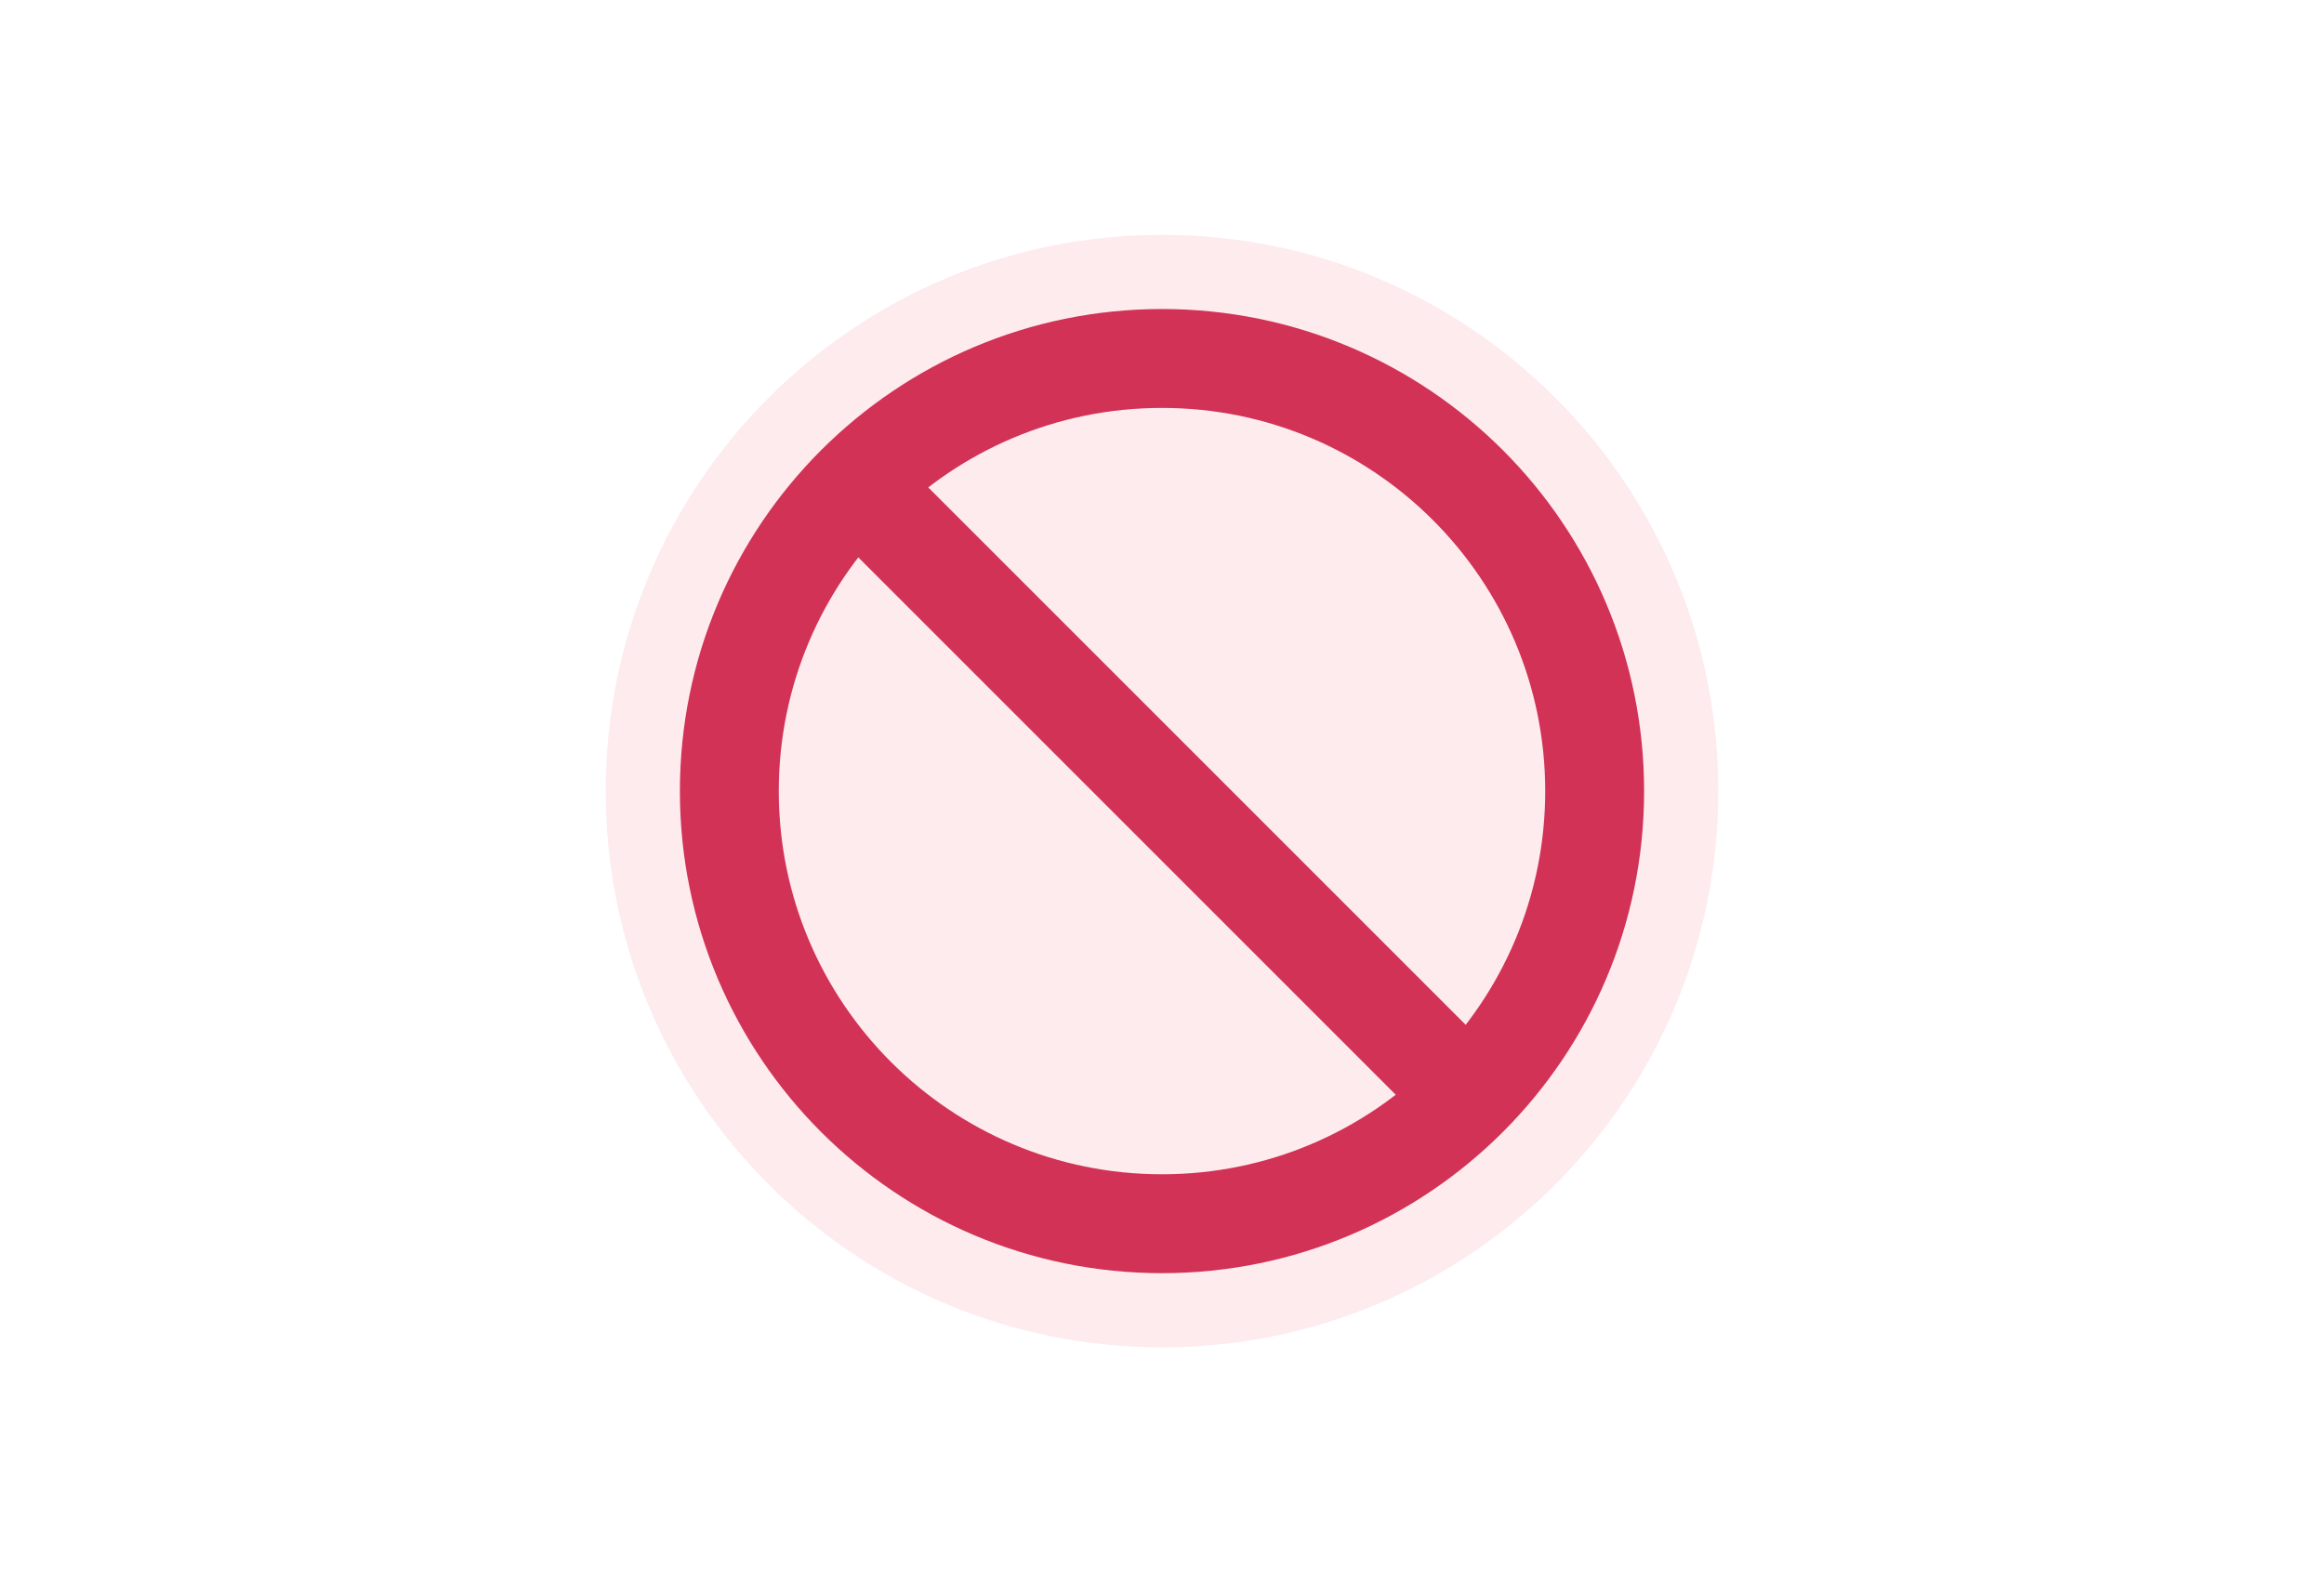
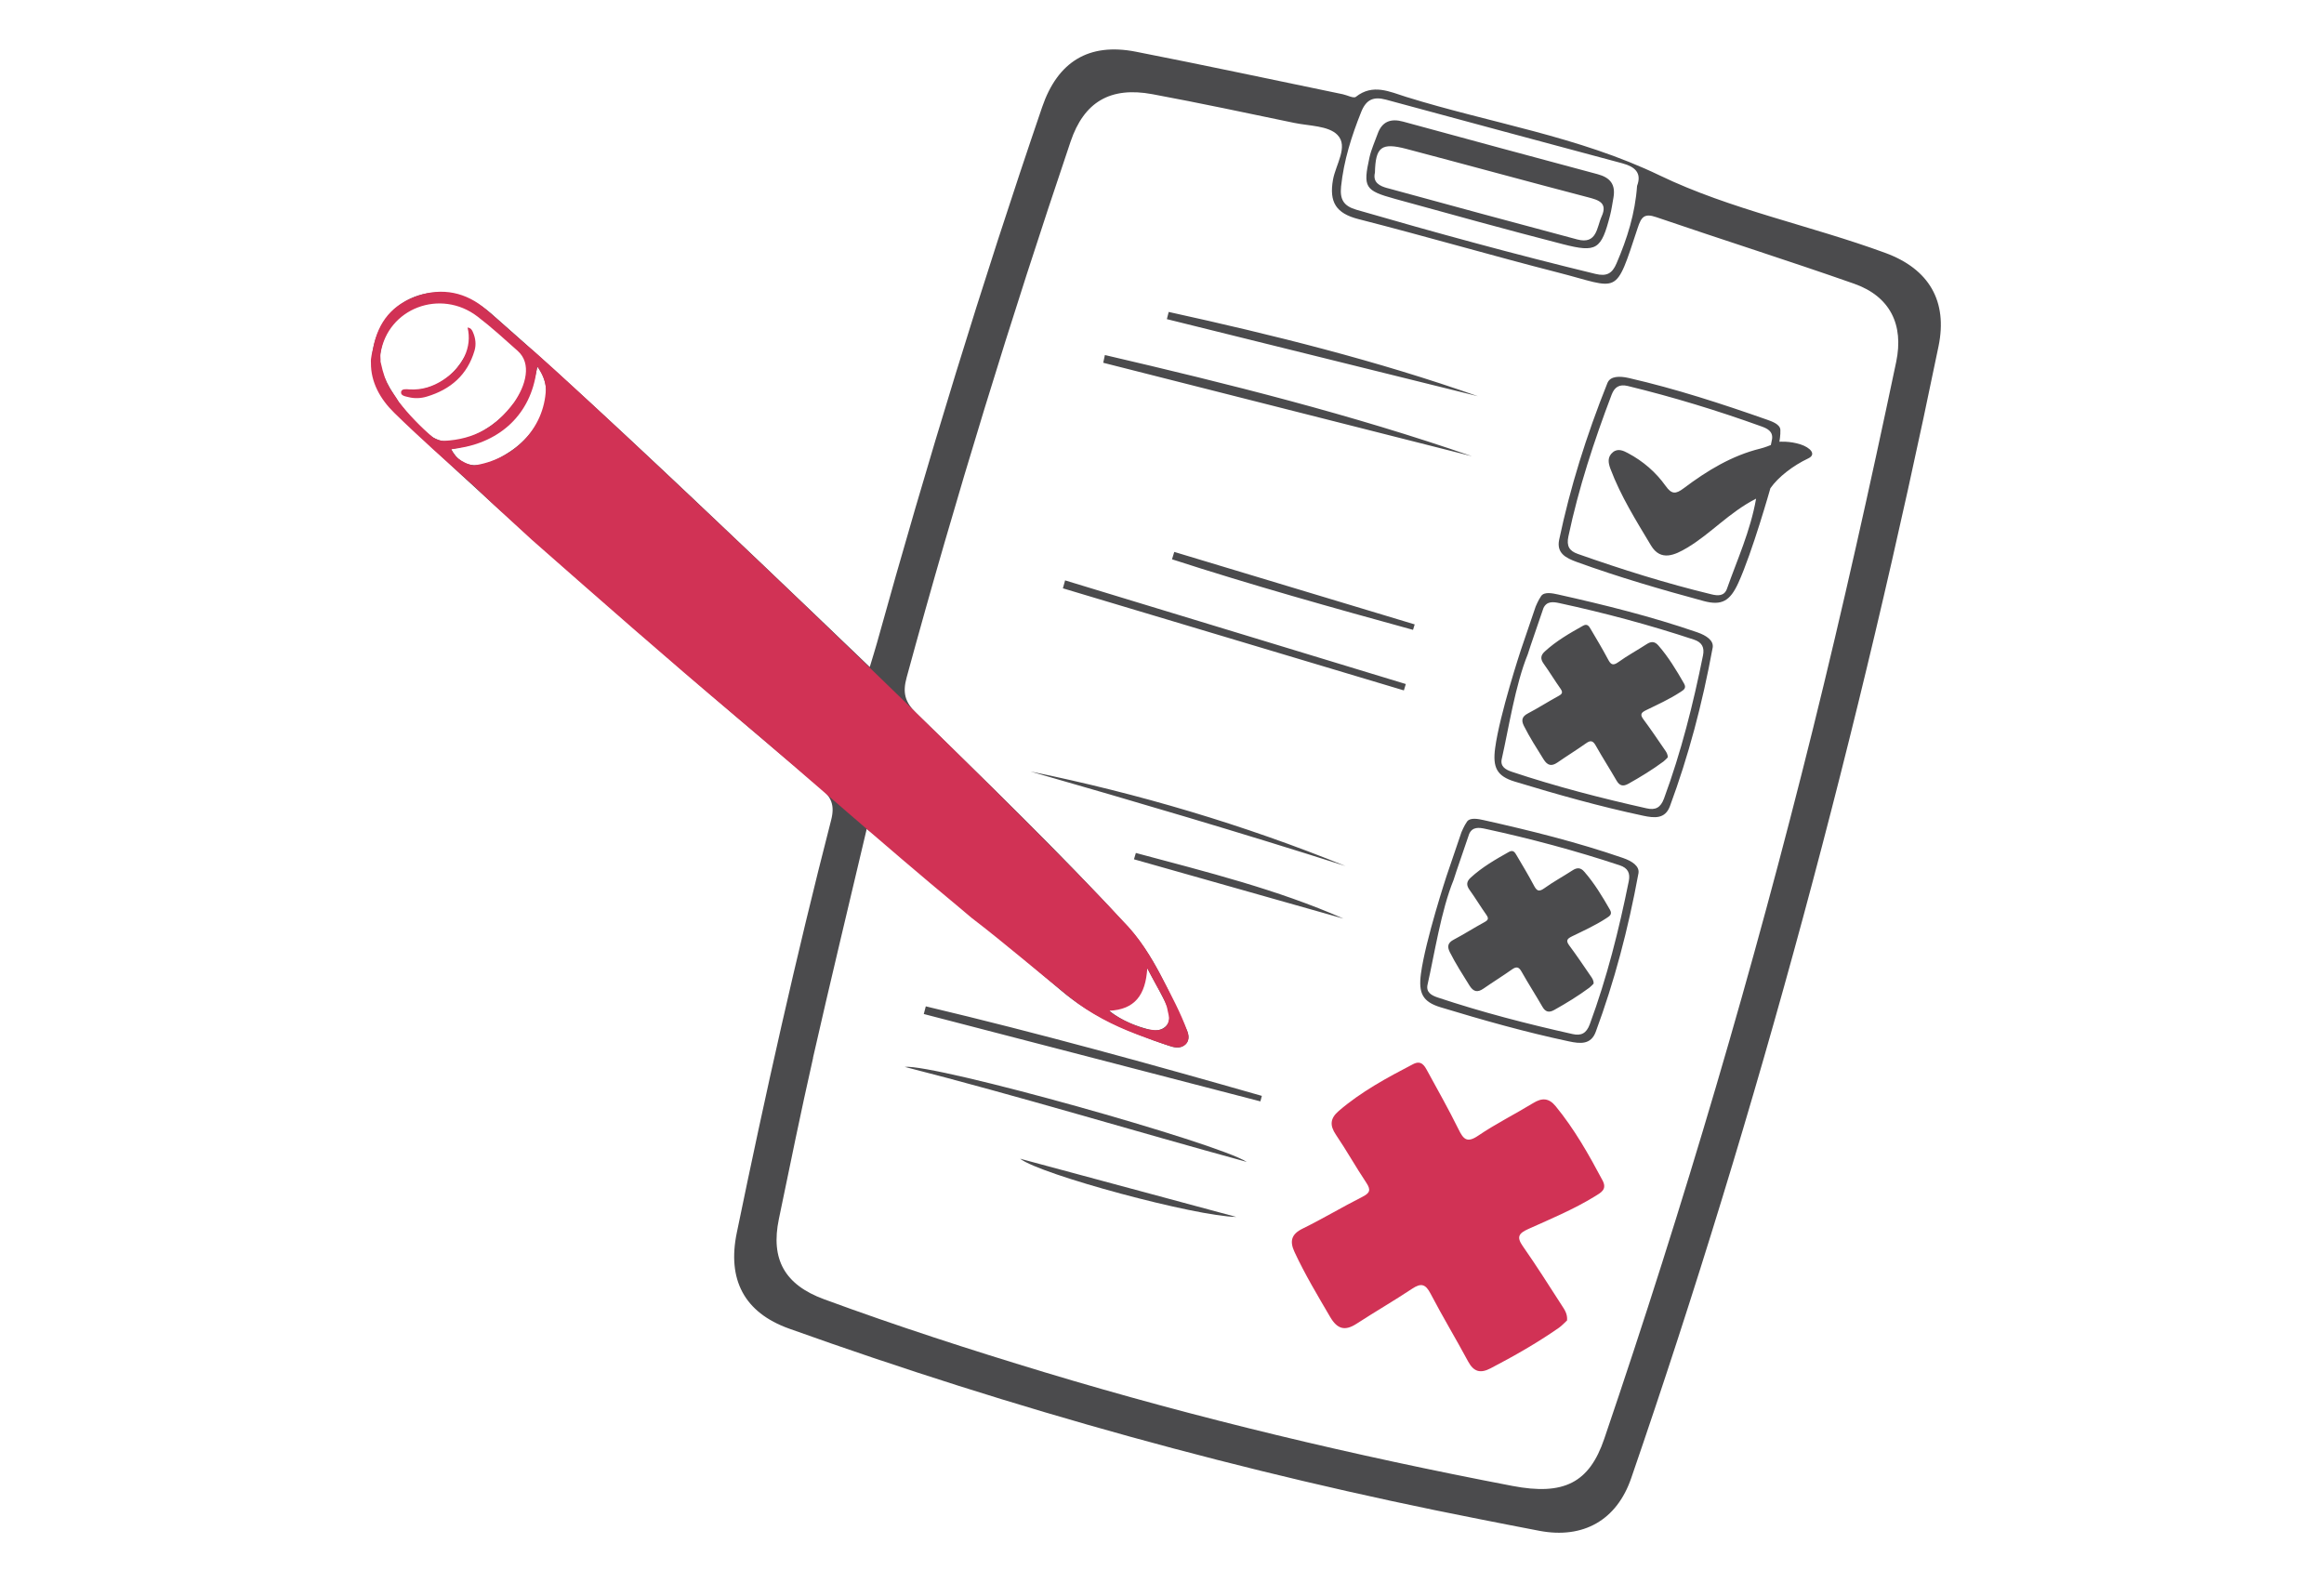
<svg xmlns="http://www.w3.org/2000/svg" width="188" height="128" viewBox="0 0 188 128" fill="none">
-   <circle cx="94" cy="64" r="45" fill="#FDEBED" />
-   <circle cx="94" cy="64" r="35" stroke="#D13255" stroke-width="8" />
-   <path d="m70 40 48 48" stroke="#D13255" stroke-width="8" stroke-linecap="round" />
+   <g id="Property=Reject">
+     <path id="Vector" d="M32.813 31.659C35.221 31.692 37.532 30.413 38.228 27.494C37.097 30.398 35.456 31.551 32.813 31.659Z" fill="#4B4B4D" />
+     <path id="Vector_2" d="M70.948 51.993C74.993 37.426 79.414 22.973 84.304 8.665C85.562 4.99 88.074 3.436 91.881 4.182C97.471 5.276 103.042 6.47 108.62 7.623C108.981 7.697 109.499 7.979 109.681 7.835C111.058 6.741 112.428 7.427 113.738 7.835C120.57 9.963 127.66 11.013 134.276 14.199C140.008 16.958 146.468 18.241 152.508 20.459C156.066 21.764 157.566 24.379 156.818 28.01C150.432 59.047 142.281 89.614 131.954 119.59C130.789 122.976 128.084 124.519 124.53 123.844C122.889 123.533 121.247 123.206 119.61 122.884C100.627 119.157 82.038 114.002 63.832 107.485C60.193 106.184 58.823 103.506 59.601 99.738C61.904 88.553 64.39 77.409 67.234 66.349C67.546 65.137 67.256 64.48 66.34 63.713C61.737 59.856 57.171 55.958 52.642 52.019C45.731 46.011 38.816 40.003 32.248 33.613C30.744 32.152 29.773 30.483 30.153 28.34C30.971 23.719 36.021 22.117 39.732 25.365C47.138 31.848 54.268 38.627 61.402 45.399C64.353 48.199 67.282 51.018 70.36 53.963C70.605 53.136 70.791 52.564 70.951 51.986L70.948 51.993ZM65.775 85.582C64.792 89.914 63.91 94.272 63.006 98.622C62.332 101.871 63.467 103.936 66.668 105.112C72.533 107.27 78.48 109.195 84.464 111.005C96.92 114.766 109.562 117.762 122.338 120.21C126.513 121.011 128.568 119.958 129.777 116.397C136.2 97.524 141.835 78.421 146.632 59.069C149.081 49.186 151.295 39.251 153.39 29.289C154.026 26.263 152.895 23.975 149.985 22.951C144.674 21.086 139.304 19.387 133.979 17.566C133.007 17.232 132.769 17.562 132.483 18.434C130.622 24.064 131.057 23.329 126.03 22.046C120.637 20.666 115.289 19.102 109.893 17.726C108.073 17.262 107.515 16.353 107.831 14.547C108.044 13.323 109.104 11.847 108.192 10.913C107.467 10.164 105.9 10.193 104.694 9.941C100.876 9.148 97.061 8.332 93.225 7.62C89.805 6.985 87.687 8.257 86.604 11.458C81.766 25.781 77.315 40.218 73.344 54.801C73.006 56.036 73.195 56.789 74.13 57.701C79.883 63.323 85.67 68.912 91.122 74.835C93.351 77.257 94.553 80.234 95.915 83.135C96.131 83.591 96.321 84.084 95.871 84.503C95.446 84.896 94.936 84.729 94.468 84.57C91.353 83.509 88.349 82.282 85.789 80.09C81.04 76.025 76.21 72.053 71.413 68.048C71.085 67.777 70.739 67.532 70.114 67.058C68.607 73.459 67.144 79.511 65.767 85.582H65.775ZM35.679 35.657C38.146 36.102 41.708 33.58 42.471 30.869C42.679 30.123 42.824 29.297 42.3 28.74C40.662 26.997 39.092 25.072 36.661 24.401C33.774 23.608 30.744 26.107 30.729 29.167C30.722 30.977 34.071 35.367 35.679 35.657ZM131.27 13.22C124.887 11.502 118.505 9.8 112.13 8.065C111.103 7.786 110.515 8.057 110.116 9.051C109.335 11.006 108.706 12.982 108.486 15.092C108.379 16.131 108.687 16.665 109.726 16.969C116.134 18.827 122.569 20.585 129.055 22.157C129.974 22.38 130.417 22.131 130.767 21.312C131.627 19.317 132.274 17.273 132.431 15.037C132.836 13.984 132.237 13.483 131.273 13.223L131.27 13.22ZM36.494 36.343C37.41 38.012 38.984 38.06 41.272 36.528C43.956 34.733 45.016 31.588 43.468 29.66C42.739 33.587 40.29 35.687 36.494 36.343ZM93.016 83.305C94.155 83.606 94.966 82.671 94.516 81.621C94.092 80.628 93.526 79.697 92.811 78.328C92.305 80.253 91.167 81.106 89.734 81.774C90.813 82.627 91.915 83.016 93.02 83.309L93.016 83.305ZM130.049 30.954C130.276 30.435 130.99 30.402 131.768 30.583C135.568 31.455 139.267 32.66 142.94 33.951C143.35 34.096 143.997 34.325 144.023 34.77C144.045 35.175 143.945 35.738 143.945 35.738C143.945 35.738 144.775 35.668 145.649 35.95C146.438 36.206 146.971 36.758 146.278 37.085C145.043 37.671 143.852 38.587 143.216 39.499C143.216 39.499 141.757 44.672 140.618 47.165C139.959 48.607 139.293 49.019 137.827 48.626C134.366 47.691 130.931 46.69 127.559 45.466C126.662 45.14 125.899 44.75 126.13 43.656C127.023 39.432 128.3 35.316 130.045 30.954H130.049ZM142.054 40.344C139.881 41.453 138.392 43.178 136.483 44.313C135.497 44.899 134.347 45.444 133.558 44.131C132.356 42.125 131.106 40.133 130.276 37.926C130.09 37.429 130.019 36.955 130.481 36.58C130.894 36.243 131.351 36.476 131.701 36.662C132.914 37.307 133.949 38.197 134.742 39.313C135.225 39.992 135.553 39.992 136.2 39.503C138.084 38.086 140.086 36.858 142.415 36.287C142.784 36.198 143.253 36.002 143.253 36.002C143.268 35.931 143.335 35.62 143.349 35.534C143.446 34.885 142.944 34.659 142.49 34.496C138.943 33.217 135.337 32.115 131.671 31.225C131.005 31.066 130.611 31.307 130.376 31.922C128.951 35.672 127.704 39.473 126.874 43.404C126.711 44.175 126.949 44.572 127.637 44.813C131.195 46.067 134.79 47.198 138.459 48.084C138.977 48.211 139.49 48.229 139.702 47.632C140.532 45.273 141.593 42.981 142.058 40.348L142.054 40.344ZM118.222 67.332C118.222 67.332 118.438 66.802 118.672 66.472C118.929 66.108 119.603 66.257 120.027 66.349C123.826 67.199 127.604 68.137 131.288 69.409C132.044 69.669 132.632 70.077 132.546 70.637C131.697 75.257 130.585 79.419 129.089 83.472C128.702 84.522 127.846 84.448 126.915 84.247C123.406 83.502 119.964 82.53 116.532 81.488C115.081 81.047 114.735 80.346 114.947 78.773C115.312 76.059 117.016 70.878 117.016 70.878M117.586 71.193C116.573 73.67 116.037 77.216 115.483 79.652C115.341 80.268 115.788 80.524 116.294 80.694C119.874 81.888 123.521 82.831 127.206 83.654C127.916 83.813 128.33 83.602 128.605 82.864C129.997 79.092 130.968 75.213 131.761 71.282C131.891 70.637 131.683 70.221 131.035 70.006C127.455 68.819 123.815 67.844 120.127 67.047C119.658 66.947 119.111 66.869 118.847 67.469C118.814 67.551 117.839 70.429 117.813 70.496M89.246 29.348C99.19 31.87 109.134 34.392 119.078 36.91C109.346 33.539 99.384 31.054 89.38 28.722C89.336 28.929 89.291 29.141 89.246 29.348ZM74.725 82.033C83.802 84.388 92.879 86.743 101.959 89.102C102 88.954 102.037 88.805 102.078 88.657C93.057 86.079 84.018 83.58 74.892 81.414C74.837 81.621 74.784 81.829 74.729 82.037L74.725 82.033ZM85.983 47.595C95.178 50.347 104.374 53.099 113.566 55.854C113.618 55.683 113.671 55.509 113.723 55.339C104.534 52.542 95.346 49.75 86.161 46.953L85.983 47.595ZM73.181 86.309C82.462 88.683 91.624 91.472 100.861 94.001C98.476 92.458 75.707 86.079 73.181 86.309ZM119.547 32.052C111.415 29.185 103.008 27.097 94.542 25.236C94.494 25.428 94.442 25.625 94.393 25.818C102.778 27.895 111.162 29.975 119.547 32.052ZM108.851 70.065C100.589 66.713 92.086 64.195 83.359 62.414C91.889 64.862 100.403 67.366 108.851 70.065ZM94.81 45.247C101.252 47.335 107.776 49.16 114.307 50.955C114.352 50.806 114.396 50.658 114.441 50.514C107.958 48.559 101.475 46.605 94.992 44.65C94.933 44.85 94.873 45.047 94.81 45.247ZM108.68 74.316C103.306 71.946 97.579 70.533 91.885 69.005C91.833 69.175 91.784 69.346 91.732 69.517C97.382 71.115 103.031 72.717 108.68 74.316ZM100.009 98.451C94.334 96.923 88.662 95.395 82.522 93.741C84.192 95.032 96.701 98.403 100.009 98.451ZM130.246 17.429C129.535 20.184 129.174 20.459 126.428 19.754C121.884 18.586 117.362 17.332 112.841 16.086C110.407 15.415 110.25 15.155 110.783 12.738C110.928 12.085 111.218 11.462 111.445 10.824C111.802 9.819 112.521 9.57 113.499 9.837C118.743 11.261 123.987 12.693 129.234 14.091C130.261 14.366 130.704 14.922 130.521 15.983C130.432 16.465 130.369 16.954 130.246 17.429ZM112.223 15.215C117.344 16.617 122.464 18.004 127.596 19.372C129.197 19.799 129.167 18.382 129.565 17.511C130.067 16.402 129.323 16.183 128.449 15.957C123.551 14.677 118.668 13.338 113.775 12.048C111.743 11.514 111.274 11.884 111.225 13.965C111.032 14.774 111.62 15.052 112.227 15.219L112.223 15.215ZM124.225 49.075C124.225 49.075 124.441 48.544 124.675 48.214C124.932 47.851 125.605 47.999 126.03 48.092C129.829 48.941 133.607 49.879 137.291 51.151C138.046 51.411 138.634 51.819 138.549 52.379C137.7 57 136.588 61.161 135.091 65.215C134.704 66.264 133.848 66.19 132.918 65.99C129.409 65.244 125.966 64.273 122.535 63.23C121.084 62.789 120.738 62.088 120.95 60.516C121.314 57.801 123.019 52.62 123.019 52.62M123.588 52.935C122.576 55.413 122.04 58.958 121.486 61.395C121.344 62.01 121.791 62.266 122.297 62.437C125.877 63.631 129.524 64.573 133.208 65.396C133.919 65.556 134.332 65.344 134.608 64.606C136 60.835 136.971 56.955 137.764 53.024C137.894 52.379 137.685 51.964 137.038 51.748C133.458 50.562 129.818 49.586 126.13 48.789C125.661 48.689 125.114 48.611 124.85 49.212C124.816 49.293 123.841 52.171 123.815 52.238M134.909 61.28C134.809 61.376 134.701 61.506 134.567 61.606C133.662 62.274 132.706 62.86 131.724 63.408C131.299 63.646 131.013 63.575 130.767 63.145C130.22 62.196 129.625 61.272 129.089 60.319C128.865 59.922 128.676 59.87 128.307 60.13C127.552 60.664 126.759 61.154 126 61.68C125.512 62.018 125.189 61.94 124.869 61.432C124.314 60.542 123.748 59.663 123.276 58.724C123.052 58.276 123.112 57.972 123.596 57.719C124.437 57.278 125.241 56.759 126.074 56.306C126.391 56.136 126.443 56.006 126.231 55.706C125.765 55.049 125.352 54.359 124.883 53.707C124.601 53.317 124.615 53.021 124.973 52.698C125.899 51.849 126.975 51.229 128.062 50.621C128.411 50.425 128.553 50.673 128.687 50.907C129.156 51.704 129.636 52.498 130.067 53.314C130.287 53.729 130.443 53.907 130.916 53.566C131.645 53.039 132.445 52.609 133.201 52.116C133.569 51.875 133.856 51.878 134.154 52.219C134.976 53.161 135.616 54.226 136.234 55.305C136.446 55.68 136.193 55.821 135.936 55.987C135.054 56.566 134.098 56.996 133.156 57.456C132.754 57.653 132.654 57.805 132.944 58.194C133.54 58.995 134.098 59.822 134.664 60.649C134.786 60.827 134.928 61.005 134.909 61.287V61.28ZM128.914 79.578C128.813 79.674 128.705 79.804 128.571 79.904C127.667 80.572 126.711 81.158 125.728 81.707C125.304 81.944 125.017 81.874 124.772 81.444C124.225 80.494 123.629 79.571 123.093 78.618C122.87 78.221 122.68 78.169 122.312 78.428C121.556 78.962 120.764 79.452 120.005 79.979C119.517 80.316 119.193 80.238 118.873 79.73C118.319 78.84 117.753 77.961 117.28 77.023C117.057 76.574 117.117 76.27 117.6 76.018C118.441 75.576 119.245 75.057 120.079 74.605C120.395 74.434 120.447 74.304 120.235 74.004C119.77 73.348 119.357 72.658 118.888 72.005C118.605 71.616 118.62 71.319 118.977 70.996C119.904 70.147 120.98 69.528 122.066 68.919C122.416 68.723 122.557 68.971 122.691 69.205C123.16 70.002 123.64 70.796 124.072 71.612C124.292 72.027 124.448 72.205 124.921 71.864C125.65 71.338 126.45 70.907 127.206 70.414C127.574 70.173 127.861 70.177 128.158 70.518C128.981 71.46 129.621 72.524 130.239 73.603C130.451 73.978 130.198 74.119 129.941 74.286C129.059 74.864 128.102 75.295 127.161 75.754C126.759 75.951 126.659 76.103 126.949 76.493C127.544 77.293 128.103 78.121 128.668 78.948C128.791 79.126 128.932 79.304 128.914 79.585V79.578Z" fill="#4B4B4D" />
+     <path id="Vector_3" d="M90.78 74.457C92.156 75.814 93.106 77.39 93.995 79.081C94.717 80.457 95.536 81.989 96.057 83.446C96.395 84.396 95.711 84.945 94.736 84.651C93.853 84.388 92.811 83.999 91.948 83.672C90.032 82.953 88.186 82 86.578 80.713C83.902 78.577 81.308 76.333 78.588 74.249L78.179 73.904L77.546 73.37C71.268 68.167 65.667 63.138 59.43 57.89C53.766 53.124 48.596 48.57 43.036 43.682L42.028 42.755L39.962 40.856L38.247 39.232C36.103 37.318 33.949 35.412 31.898 33.402C30.759 32.293 29.989 30.917 30.007 29.349C29.97 28.963 30.13 28.447 30.194 28.121C30.607 26.007 31.745 24.635 33.759 23.938C35.787 23.237 37.726 23.645 39.326 25.039C40.26 25.818 42.445 27.809 42.798 28.084C44.916 29.73 75.823 58.702 89.73 73.329M32.259 32.519C33.022 33.476 34.016 34.537 35.05 35.405C35.27 35.516 35.623 35.683 35.891 35.668C38.392 35.549 40.134 34.515 41.589 32.545C42.047 31.881 42.422 31.114 42.523 30.328C42.62 29.597 42.46 28.903 41.868 28.377C40.807 27.431 39.758 26.471 38.626 25.607C35.642 23.322 31.355 24.928 30.782 28.614C30.748 28.822 30.804 29.093 30.782 29.248C31.232 31.358 31.682 31.507 32.259 32.516V32.519ZM43.561 29.786C43.505 29.69 43.468 29.66 43.468 29.66C43.468 29.66 43.409 29.927 43.397 30.001C42.94 33.495 40.487 35.75 37.052 36.265C36.773 36.306 36.494 36.343 36.494 36.343C36.494 36.343 36.807 36.933 37.056 37.088C37.383 37.341 37.886 37.6 38.321 37.656C41.481 37.203 44.034 34.737 44.16 31.47C44.138 30.825 43.874 30.309 43.561 29.782V29.786ZM89.73 81.77C89.827 81.955 90.746 82.452 90.888 82.523C91.859 83.016 92.666 83.272 93.169 83.313C93.85 83.439 94.483 83.201 94.546 82.508C94.616 82.315 94.479 81.9 94.449 81.718C94.319 80.891 93.6 79.912 92.808 78.325C92.677 80.505 91.796 81.674 89.73 81.77ZM37.823 26.493C38.213 28.08 37.443 29.701 35.832 30.747C35.009 31.281 34.123 31.562 33.13 31.503C32.88 31.488 32.49 31.425 32.445 31.711C32.4 32.022 32.81 32.067 33.055 32.13C33.539 32.252 34.038 32.23 34.514 32.089C36.457 31.511 37.815 30.324 38.388 28.362C38.53 27.876 38.474 27.368 38.265 26.89C38.187 26.704 38.102 26.53 37.819 26.497L37.823 26.493ZM126.77 106.822C126.573 107 126.357 107.244 126.097 107.426C124.336 108.65 122.476 109.711 120.574 110.701C119.748 111.131 119.212 110.975 118.765 110.145C117.775 108.301 116.692 106.51 115.725 104.656C115.323 103.884 114.966 103.773 114.24 104.255C112.766 105.234 111.233 106.121 109.748 107.085C108.799 107.704 108.185 107.534 107.604 106.544C106.596 104.819 105.565 103.106 104.72 101.288C104.318 100.421 104.449 99.846 105.386 99.39C107.016 98.592 108.576 97.65 110.198 96.831C110.812 96.523 110.92 96.278 110.53 95.688C109.677 94.413 108.929 93.07 108.07 91.802C107.556 91.041 107.601 90.478 108.293 89.881C110.109 88.316 112.197 87.192 114.303 86.094C114.984 85.738 115.237 86.22 115.483 86.673C116.331 88.223 117.199 89.762 117.98 91.346C118.378 92.154 118.661 92.503 119.584 91.872C121.006 90.908 122.557 90.137 124.027 89.239C124.742 88.801 125.293 88.82 125.844 89.491C127.358 91.338 128.523 93.396 129.636 95.492C130.023 96.219 129.528 96.475 129.029 96.779C127.317 97.832 125.464 98.603 123.64 99.423C122.863 99.775 122.658 100.061 123.19 100.821C124.284 102.382 125.3 103.996 126.335 105.598C126.558 105.943 126.815 106.291 126.767 106.825L126.77 106.822Z" fill="#D13255" />
+   </g>
</svg>
